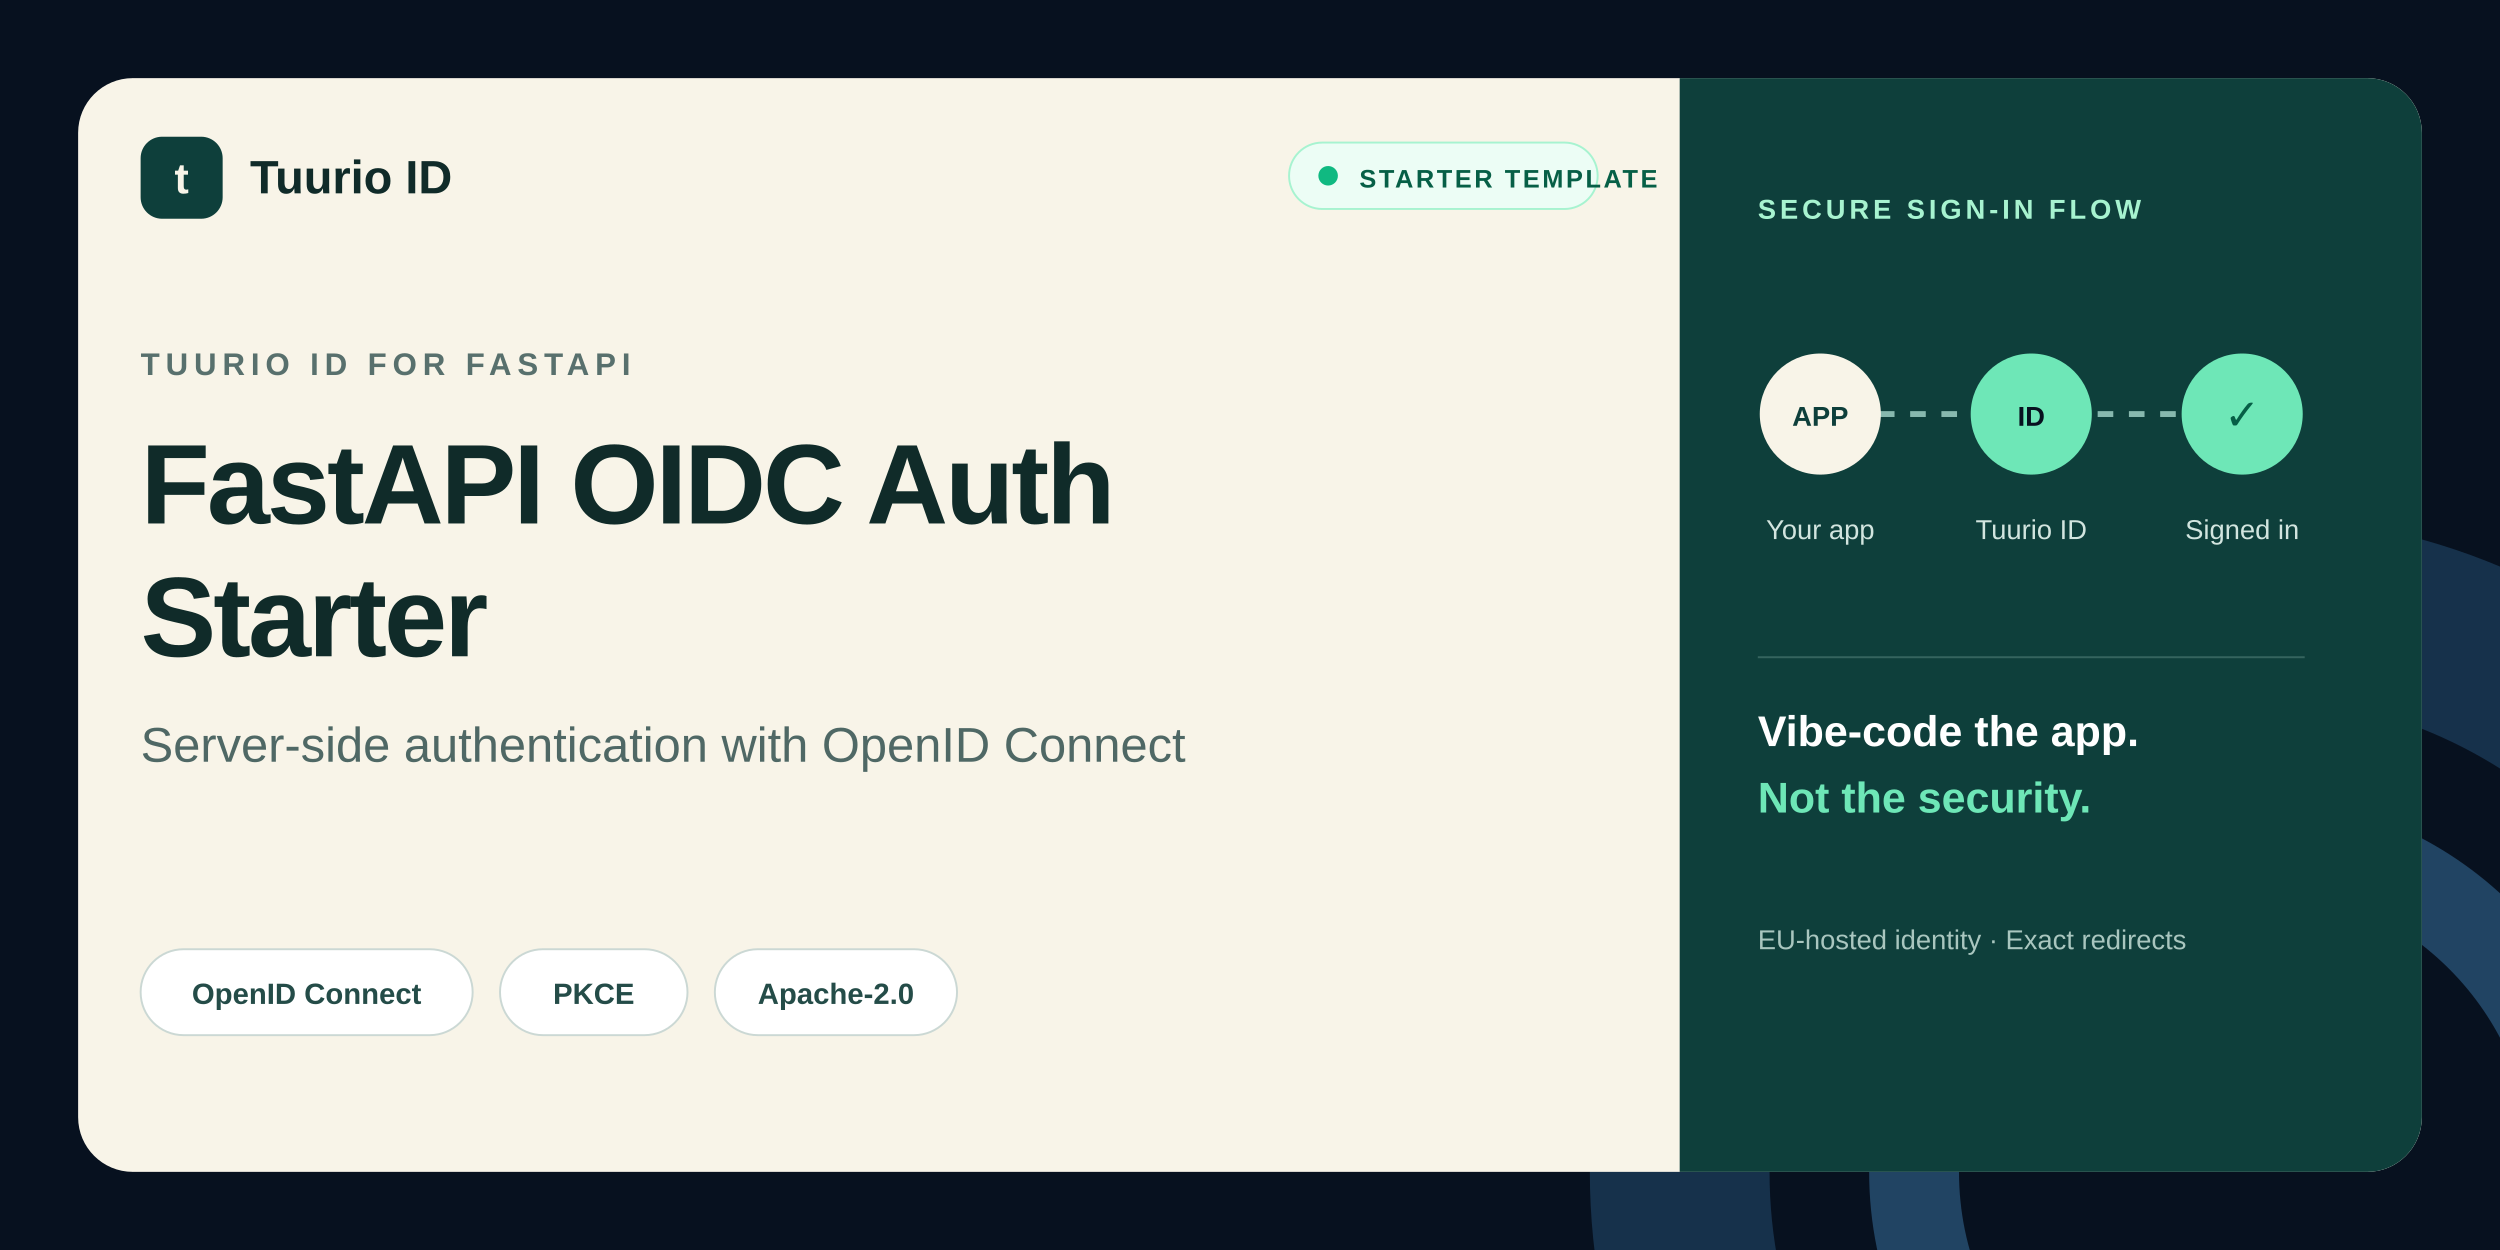
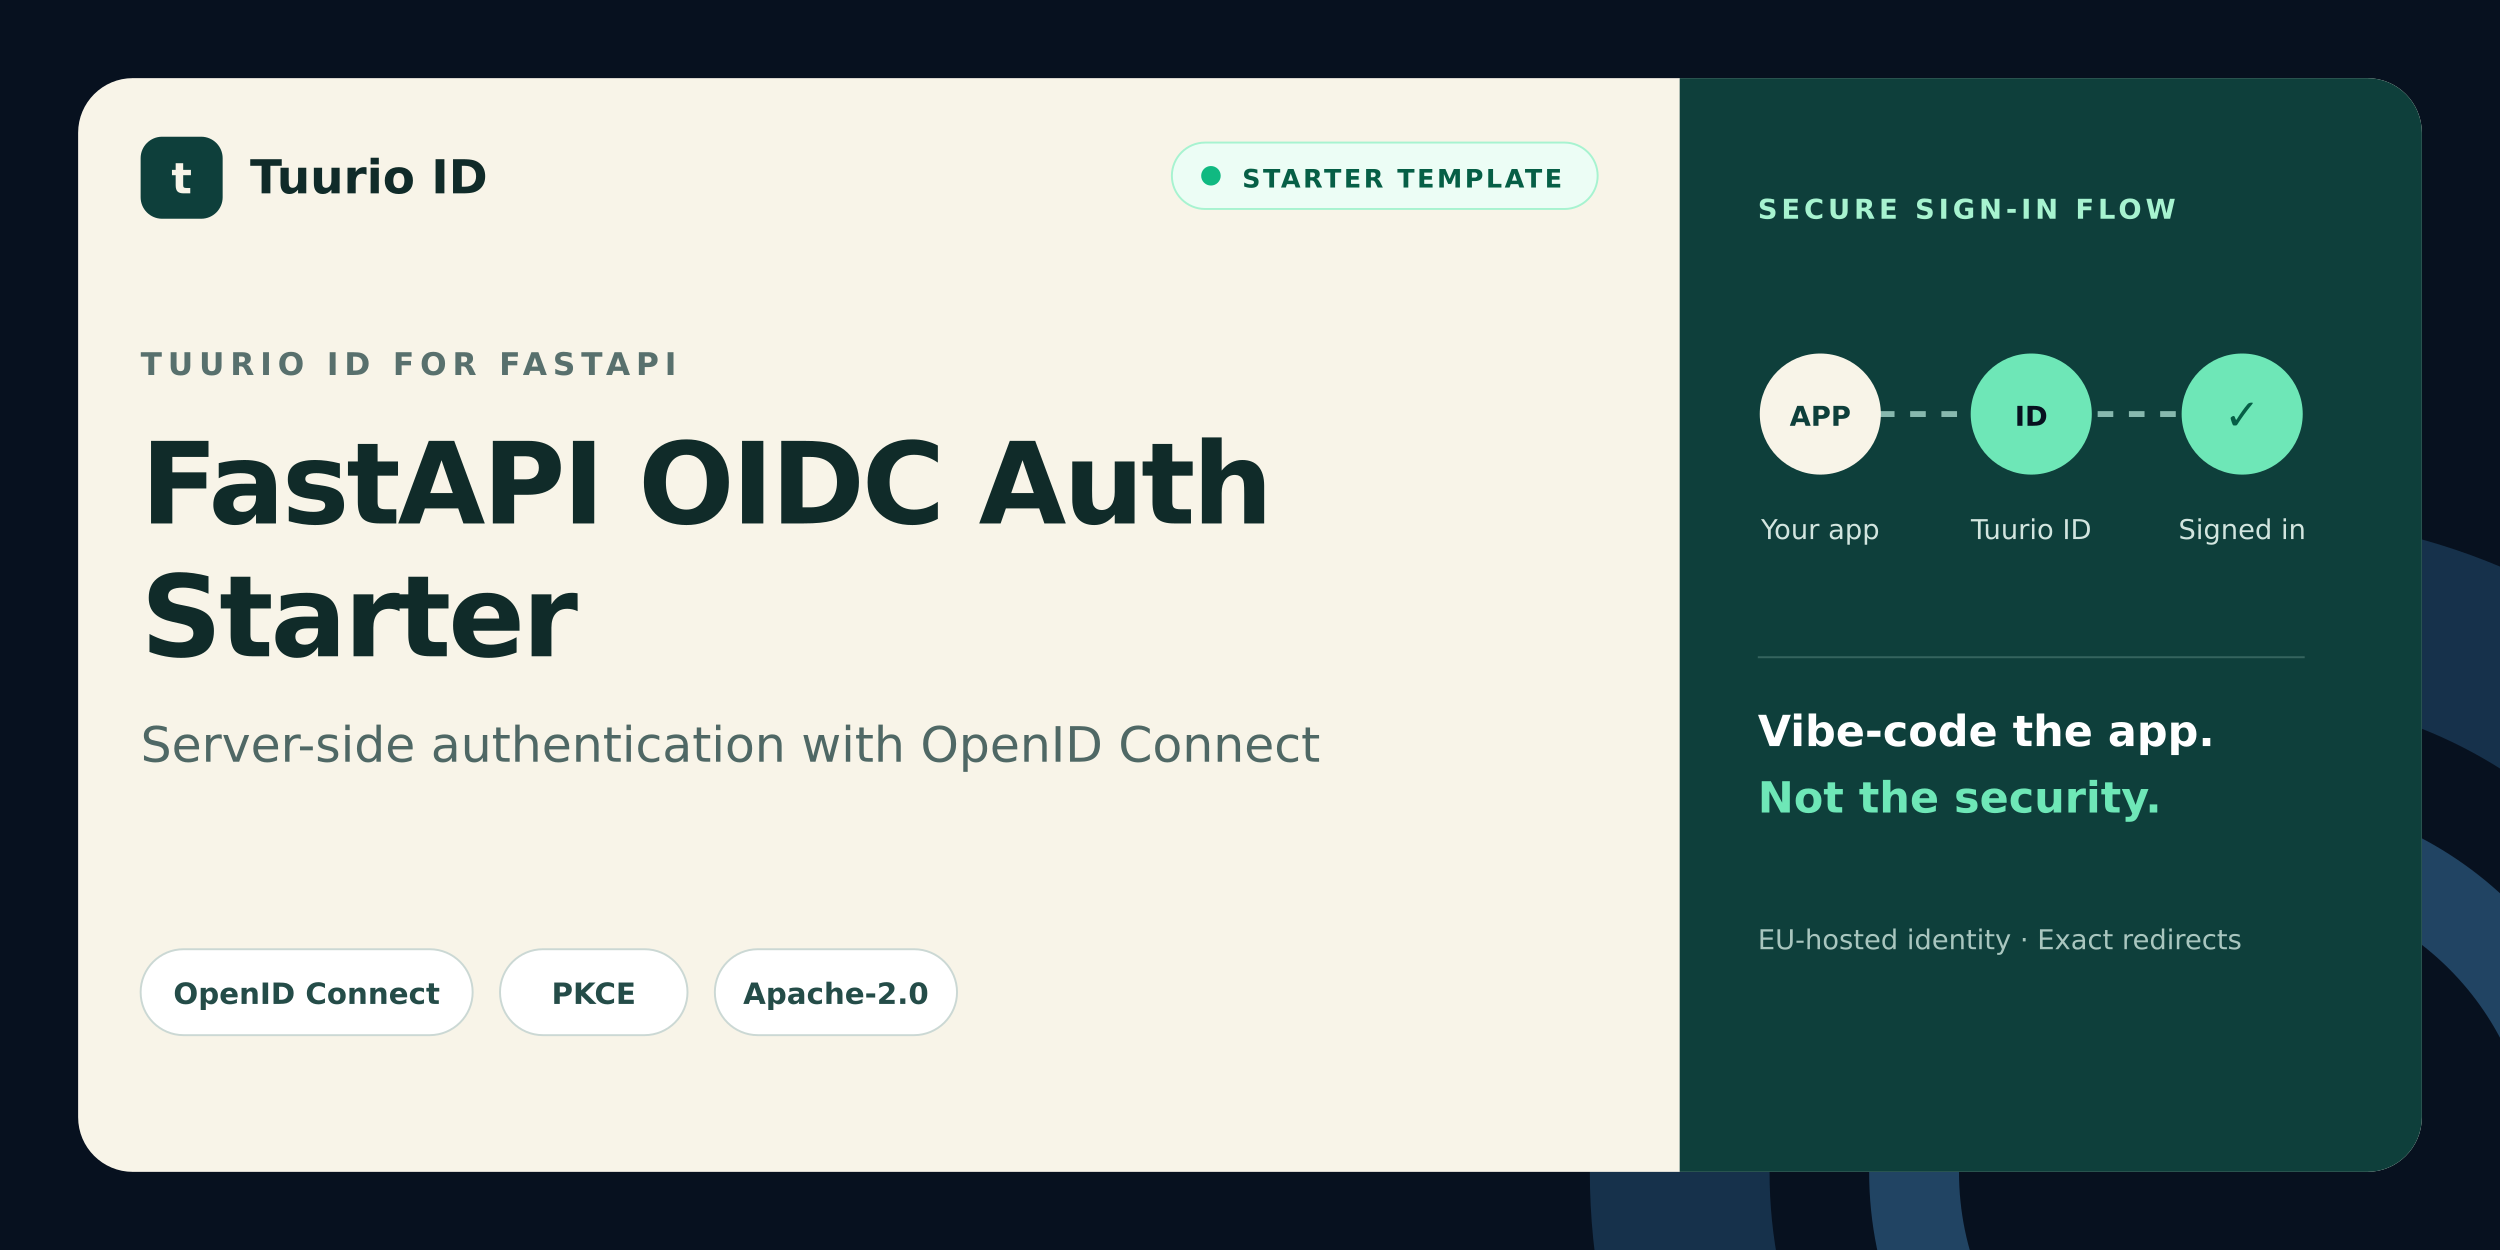
<svg xmlns="http://www.w3.org/2000/svg" width="1280" height="640" viewBox="0 0 1280 640">
  <rect width="1280" height="640" fill="#07111f" />
  <circle cx="1150" cy="600" r="290" fill="none" stroke="#16314b" stroke-width="92" />
  <circle cx="1150" cy="600" r="170" fill="none" stroke="#214463" stroke-width="46" />
  <rect x="40" y="40" width="1200" height="560" rx="28" fill="#f8f4e8" />
  <path d="M860 40h352a28 28 0 0 1 28 28v504a28 28 0 0 1-28 28H860z" fill="#0e3f3b" />
  <rect x="72" y="70" width="42" height="42" rx="11" fill="#0e3f3b" />
-   <text x="93" y="99" text-anchor="middle" fill="#f8f4e8" font-family="Arial, Helvetica, sans-serif" font-size="22" font-weight="700">t</text>
-   <text x="128" y="99" fill="#102b29" font-family="Arial, Helvetica, sans-serif" font-size="24" font-weight="700">Tuurio ID</text>
-   <rect x="660" y="73" width="158" height="34" rx="17" fill="#ecfdf5" stroke="#a7f3d0" />
-   <circle cx="680" cy="90" r="5" fill="#10b981" />
-   <text x="696" y="96" fill="#065f46" font-family="Arial, Helvetica, sans-serif" font-size="13" font-weight="700" letter-spacing="1.3">STARTER TEMPLATE</text>
-   <text x="72" y="192" fill="#58706d" font-family="Arial, Helvetica, sans-serif" font-size="16" font-weight="700" letter-spacing="3">TUURIO ID FOR FASTAPI</text>
-   <text x="72" y="268" fill="#102b29" font-family="Arial, Helvetica, sans-serif" font-size="58" font-weight="700" letter-spacing="-1.5">
+   <text x="93" y="99" text-anchor="middle" fill="#f8f4e8" font-family="DejaVu Sans, Arial, Helvetica, sans-serif" font-size="22" font-weight="700">t</text>
+   <text x="128" y="99" fill="#102b29" font-family="DejaVu Sans, Arial, Helvetica, sans-serif" font-size="24" font-weight="700">Tuurio ID</text>
+   <rect x="600" y="73" width="218" height="34" rx="17" fill="#ecfdf5" stroke="#a7f3d0" />
+   <circle cx="620" cy="90" r="5" fill="#10b981" />
+   <text x="636" y="96" fill="#065f46" font-family="DejaVu Sans, Arial, Helvetica, sans-serif" font-size="13" font-weight="700" letter-spacing="1.3">STARTER TEMPLATE</text>
+   <text x="72" y="192" fill="#58706d" font-family="DejaVu Sans, Arial, Helvetica, sans-serif" font-size="16" font-weight="700" letter-spacing="3">TUURIO ID FOR FASTAPI</text>
+   <text x="72" y="268" fill="#102b29" font-family="DejaVu Sans, Arial, Helvetica, sans-serif" font-size="58" font-weight="700" letter-spacing="-1.5">
    <tspan x="72" dy="0">FastAPI OIDC Auth</tspan>
    <tspan x="72" dy="68">Starter</tspan>
  </text>
-   <text x="72" y="390" fill="#4f6865" font-family="Arial, Helvetica, sans-serif" font-size="25">Server-side authentication with OpenID Connect</text>
+   <text x="72" y="390" fill="#4f6865" font-family="DejaVu Sans, Arial, Helvetica, sans-serif" font-size="25">Server-side authentication with OpenID Connect</text>
  <g transform="translate(72 486)">
    <rect width="170" height="44" rx="22" fill="#ffffff" stroke="#cbd8d4" />
-     <text x="85" y="28" text-anchor="middle" fill="#244c48" font-family="Arial, Helvetica, sans-serif" font-size="15" font-weight="700">OpenID Connect</text>
+     <text x="85" y="28" text-anchor="middle" fill="#244c48" font-family="DejaVu Sans, Arial, Helvetica, sans-serif" font-size="15" font-weight="700">OpenID Connect</text>
    <rect x="184" width="96" height="44" rx="22" fill="#ffffff" stroke="#cbd8d4" />
-     <text x="232" y="28" text-anchor="middle" fill="#244c48" font-family="Arial, Helvetica, sans-serif" font-size="15" font-weight="700">PKCE</text>
+     <text x="232" y="28" text-anchor="middle" fill="#244c48" font-family="DejaVu Sans, Arial, Helvetica, sans-serif" font-size="15" font-weight="700">PKCE</text>
    <rect x="294" width="124" height="44" rx="22" fill="#ffffff" stroke="#cbd8d4" />
-     <text x="356" y="28" text-anchor="middle" fill="#244c48" font-family="Arial, Helvetica, sans-serif" font-size="15" font-weight="700">Apache-2.0</text>
+     <text x="356" y="28" text-anchor="middle" fill="#244c48" font-family="DejaVu Sans, Arial, Helvetica, sans-serif" font-size="15" font-weight="700">Apache-2.0</text>
  </g>
  <g transform="translate(900 112)">
-     <text x="0" y="0" fill="#a7f3d0" font-family="Arial, Helvetica, sans-serif" font-size="14" font-weight="700" letter-spacing="2">SECURE SIGN-IN FLOW</text>
+     <text x="0" y="0" fill="#a7f3d0" font-family="DejaVu Sans, Arial, Helvetica, sans-serif" font-size="14" font-weight="700" letter-spacing="2">SECURE SIGN-IN FLOW</text>
    <line x1="30" y1="100" x2="250" y2="100" stroke="#87b8ae" stroke-width="3" stroke-dasharray="8 8" />
    <circle cx="32" cy="100" r="31" fill="#f8f4e8" />
    <circle cx="140" cy="100" r="31" fill="#6ee7b7" />
    <circle cx="248" cy="100" r="31" fill="#6ee7b7" />
-     <text x="32" y="106" text-anchor="middle" fill="#0e3f3b" font-family="Arial, Helvetica, sans-serif" font-size="14" font-weight="700">APP</text>
-     <text x="140" y="106" text-anchor="middle" fill="#07111f" font-family="Arial, Helvetica, sans-serif" font-size="14" font-weight="700">ID</text>
-     <text x="248" y="108" text-anchor="middle" fill="#065f46" font-family="Arial, Helvetica, sans-serif" font-size="22" font-weight="700">✓</text>
-     <text x="32" y="164" text-anchor="middle" fill="#d2e5df" font-family="Arial, Helvetica, sans-serif" font-size="14">Your app</text>
-     <text x="140" y="164" text-anchor="middle" fill="#d2e5df" font-family="Arial, Helvetica, sans-serif" font-size="14">Tuurio ID</text>
-     <text x="248" y="164" text-anchor="middle" fill="#d2e5df" font-family="Arial, Helvetica, sans-serif" font-size="14">Signed in</text>
+     <text x="32" y="106" text-anchor="middle" fill="#0e3f3b" font-family="DejaVu Sans, Arial, Helvetica, sans-serif" font-size="14" font-weight="700">APP</text>
+     <text x="140" y="106" text-anchor="middle" fill="#07111f" font-family="DejaVu Sans, Arial, Helvetica, sans-serif" font-size="14" font-weight="700">ID</text>
+     <text x="248" y="108" text-anchor="middle" fill="#065f46" font-family="DejaVu Sans, Arial, Helvetica, sans-serif" font-size="22" font-weight="700">✓</text>
+     <text x="32" y="164" text-anchor="middle" fill="#d2e5df" font-family="DejaVu Sans, Arial, Helvetica, sans-serif" font-size="14">Your app</text>
+     <text x="140" y="164" text-anchor="middle" fill="#d2e5df" font-family="DejaVu Sans, Arial, Helvetica, sans-serif" font-size="14">Tuurio ID</text>
+     <text x="248" y="164" text-anchor="middle" fill="#d2e5df" font-family="DejaVu Sans, Arial, Helvetica, sans-serif" font-size="14">Signed in</text>
    <rect x="0" y="224" width="280" height="1" fill="#35645e" />
-     <text x="0" y="270" fill="#ffffff" font-family="Arial, Helvetica, sans-serif" font-size="22" font-weight="700">Vibe-code the app.</text>
-     <text x="0" y="304" fill="#6ee7b7" font-family="Arial, Helvetica, sans-serif" font-size="22" font-weight="700">Not the security.</text>
-     <text x="0" y="374" fill="#a9c6bf" font-family="Arial, Helvetica, sans-serif" font-size="14">EU-hosted identity · Exact redirects</text>
+     <text x="0" y="270" fill="#ffffff" font-family="DejaVu Sans, Arial, Helvetica, sans-serif" font-size="22" font-weight="700">Vibe-code the app.</text>
+     <text x="0" y="304" fill="#6ee7b7" font-family="DejaVu Sans, Arial, Helvetica, sans-serif" font-size="22" font-weight="700">Not the security.</text>
+     <text x="0" y="374" fill="#a9c6bf" font-family="DejaVu Sans, Arial, Helvetica, sans-serif" font-size="14">EU-hosted identity · Exact redirects</text>
  </g>
</svg>
